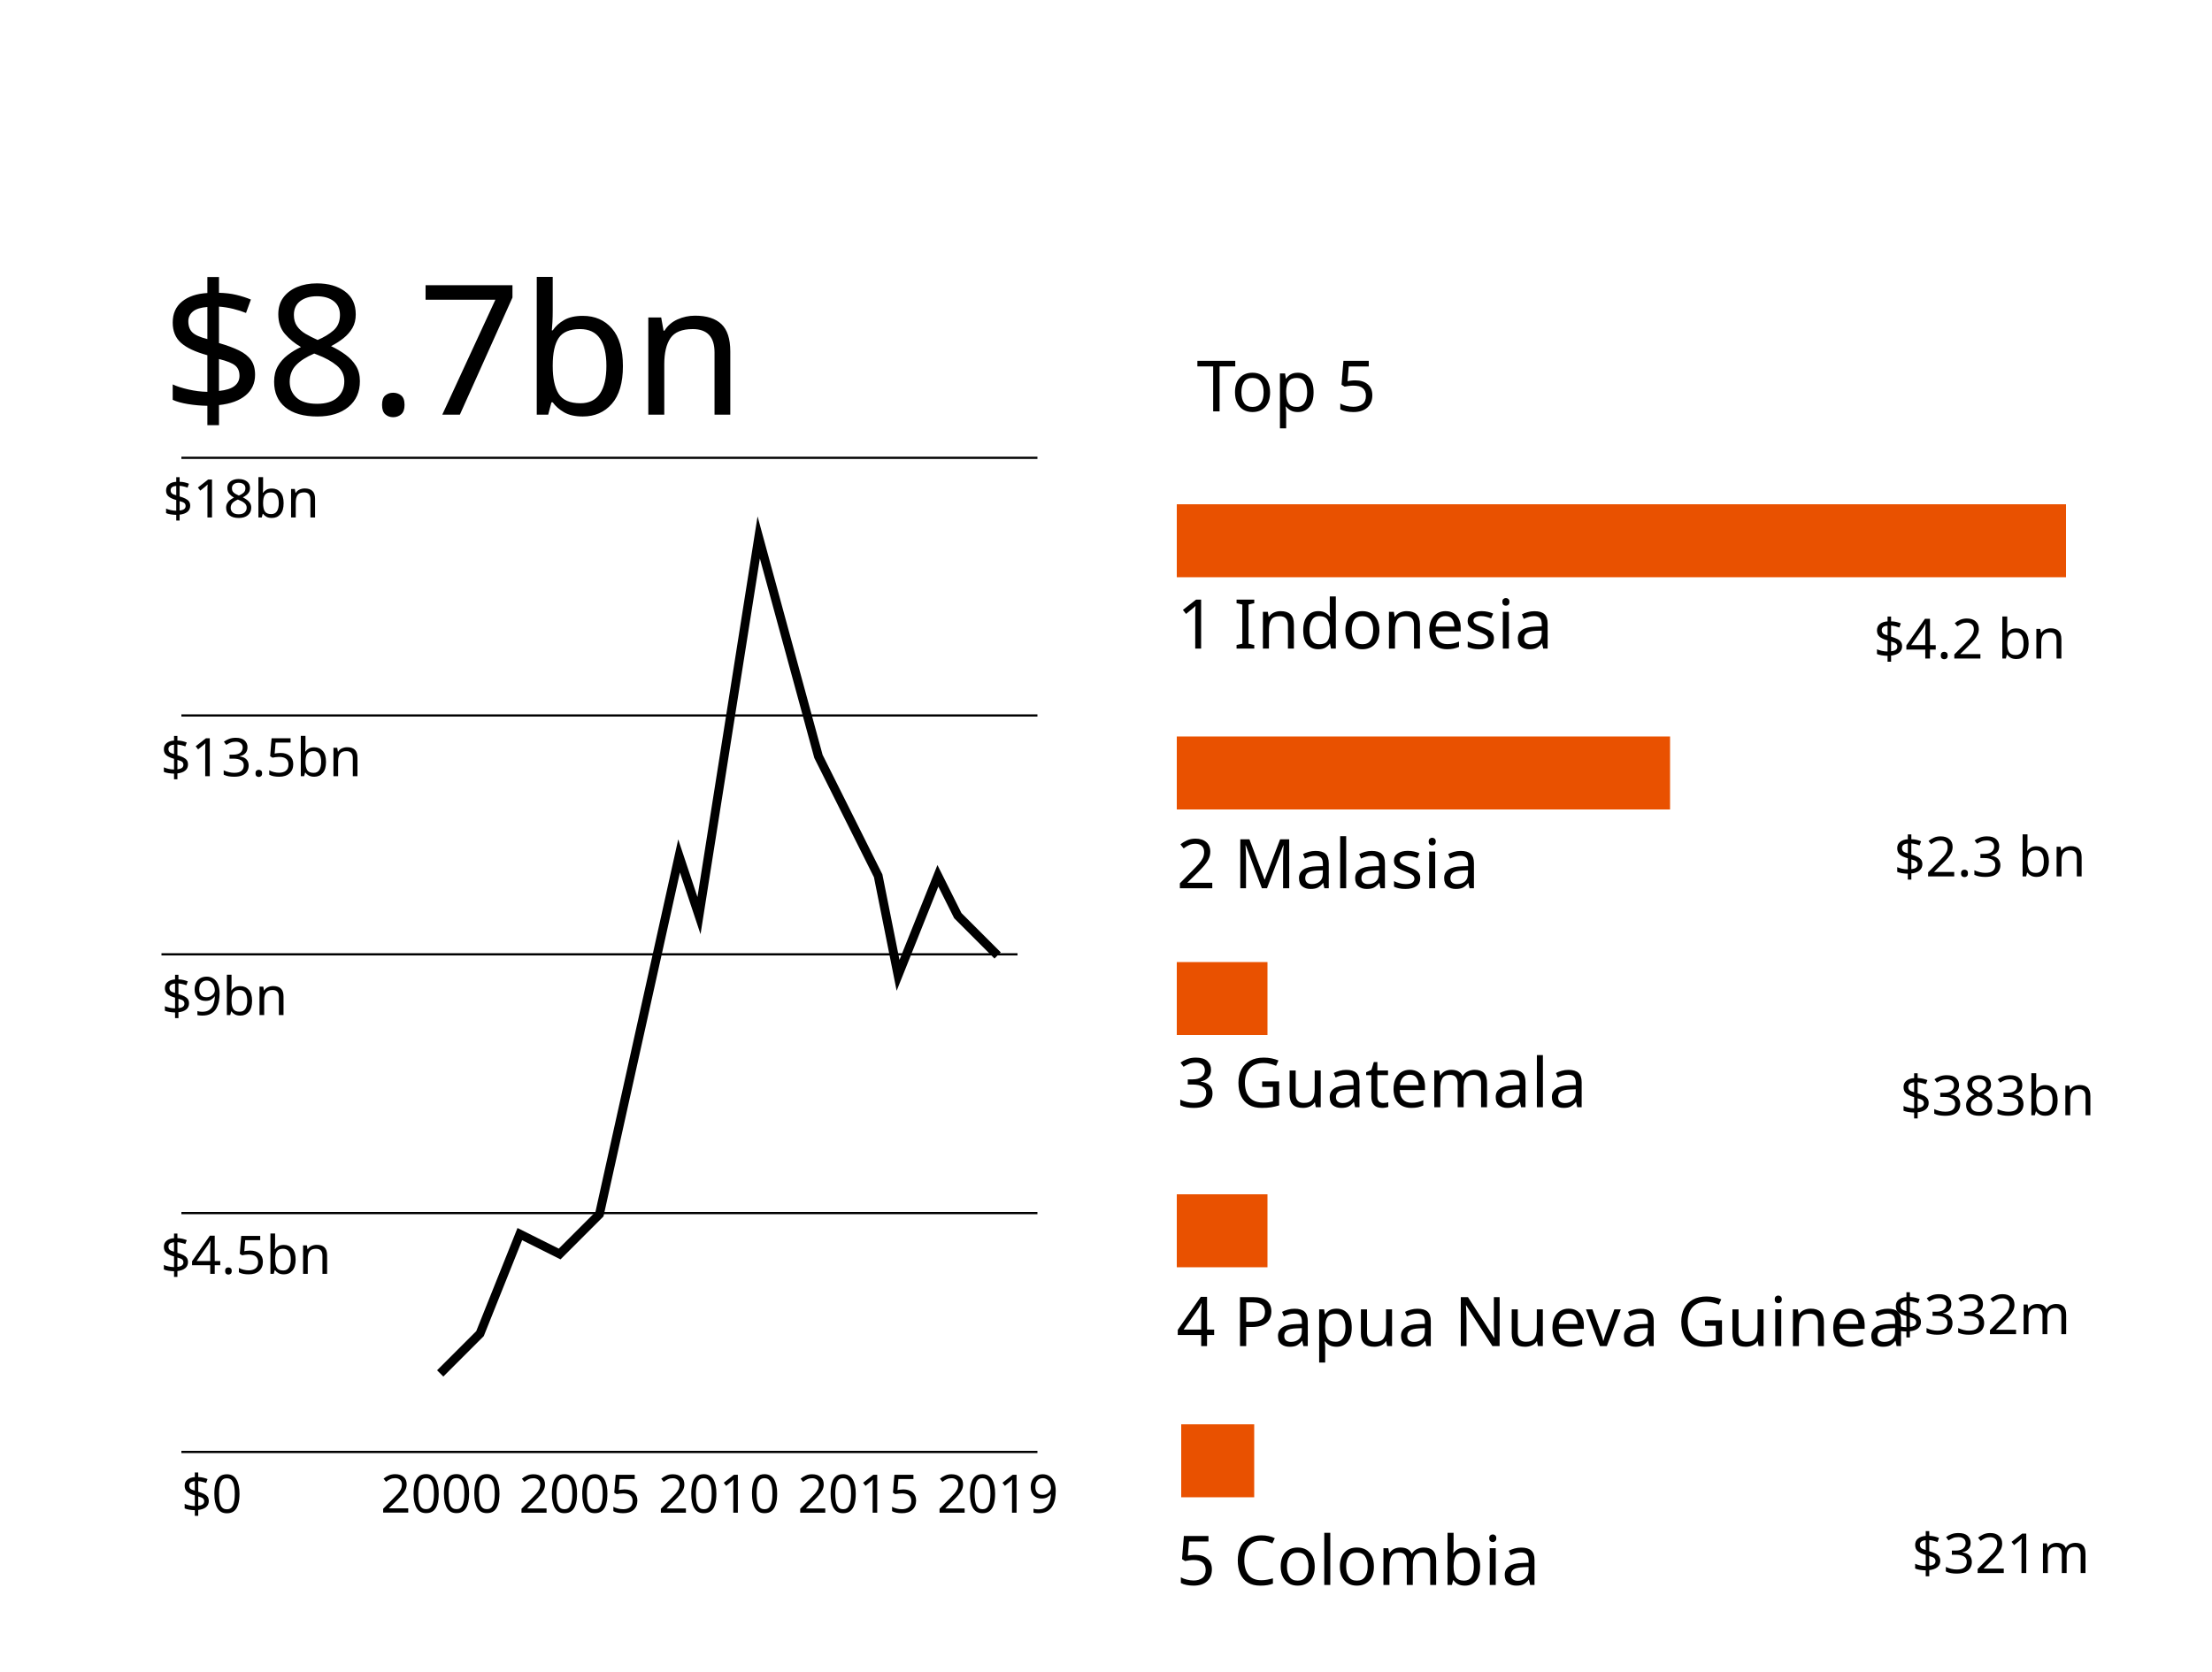
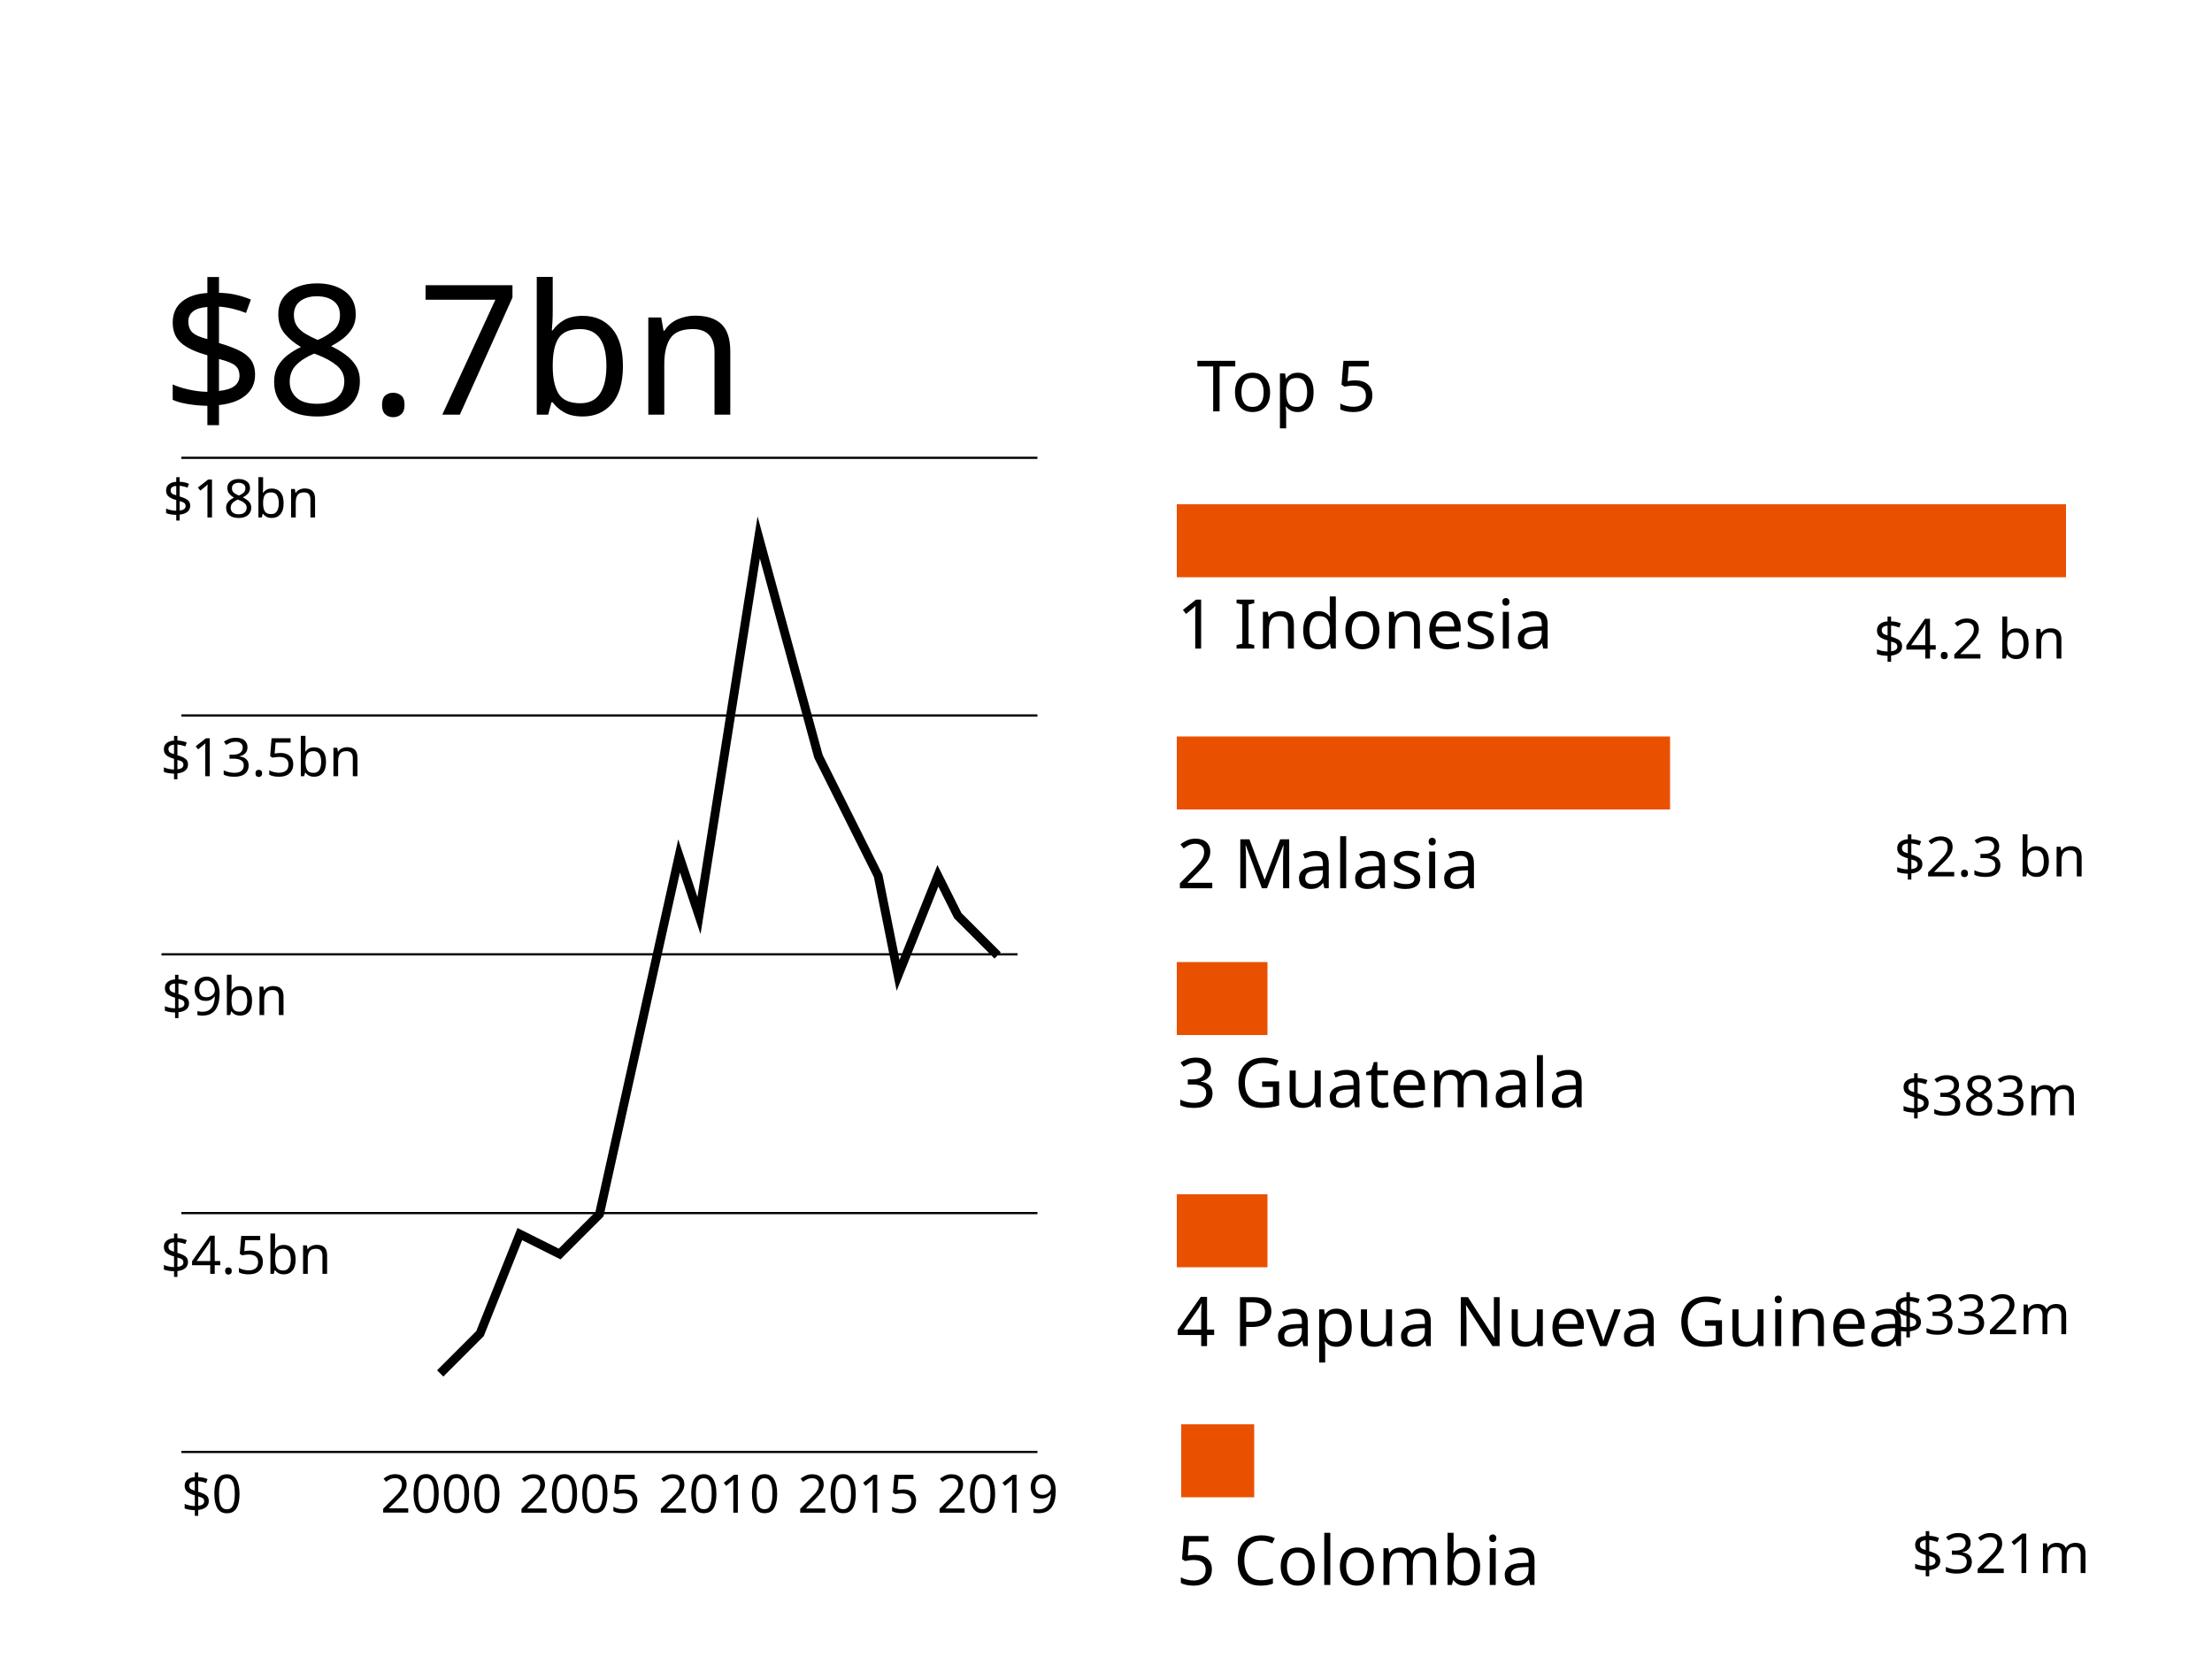
<svg xmlns="http://www.w3.org/2000/svg" version="1.1" id="Capa_2" x="0px" y="0px" viewBox="0 0 1000 756" style="enable-background:new 0 0 1000 756;" xml:space="preserve">
  <style type="text/css">
	.st0{fill:#E95100;}
	.st1{fill:none;}
	.st2{font-family:'Roboto-Medium';}
	.st3{font-size:31px;}
	.st4{font-family:'Roboto-Bold';}
	.st5{font-size:82px;}
	.st6{fill:none;stroke:#000000;stroke-miterlimit:10;}
	.st7{font-family:'Roboto-Regular';}
	.st8{font-size:25px;}
	.st9{font-size:32px;}
	.st10{font-size:24px;}
	.st11{fill:none;stroke:#000000;stroke-width:4;stroke-miterlimit:10;}
</style>
  <rect x="532" y="228" class="st0" width="402" height="33" />
  <rect x="532" y="333" class="st0" width="223" height="33" />
  <rect x="532" y="435" class="st0" width="41" height="33" />
  <rect x="532" y="540" class="st0" width="41" height="33" />
  <rect x="534" y="644" class="st0" width="33" height="33" />
  <rect x="532" y="270" class="st1" width="171" height="36" />
  <text transform="matrix(1 0 0 1 532 293.25)" class="st2 st3">1 Indonesia</text>
  <rect x="531.9" y="378.4" class="st1" width="171" height="36" />
  <text transform="matrix(1 0 0 1 531.9198 401.6376)" class="st2 st3">2 Malasia</text>
  <rect x="532.2" y="477.4" class="st1" width="215.8" height="36" />
  <text transform="matrix(1 0 0 1 532.1927 500.6376)" class="st2 st3">3 Guatemala</text>
  <rect x="531.8" y="585.4" class="st1" width="324.2" height="36" />
  <text transform="matrix(1 0 0 1 531.7893 608.6378)" class="st2 st3">4 Papua Nueva Guinea</text>
  <rect x="531.9" y="693.4" class="st1" width="324.2" height="36" />
  <text transform="matrix(1 0 0 1 531.8956 716.6375)" class="st2 st3">5 Colombia</text>
  <rect x="73" y="126" class="st1" width="297" height="99" />
  <text transform="matrix(1 0 0 1 73 187.5)" class="st4 st5">$8.7bn</text>
  <line class="st6" x1="82" y1="207" x2="469" y2="207" />
  <line class="st6" x1="82" y1="323.5" x2="469" y2="323.5" />
  <line class="st6" x1="82" y1="548.5" x2="469" y2="548.5" />
  <line class="st6" x1="82" y1="656.5" x2="469" y2="656.5" />
  <rect x="847" y="279" class="st1" width="90" height="27" />
  <text transform="matrix(1 0 0 1 847 297.75)" class="st7 st8">$4.2 bn</text>
  <rect x="541" y="162" class="st1" width="108" height="36" />
  <text transform="matrix(1 0 0 1 541 186)" class="st7 st9">Top 5</text>
  <rect x="856.2" y="377.5" class="st1" width="90" height="27" />
  <text transform="matrix(1 0 0 1 856.1556 396.2577)" class="st7 st8">$2.3 bn</text>
  <rect x="859" y="485.5" class="st1" width="90" height="27" />
-   <text transform="matrix(1 0 0 1 859.0109 504.2576)" class="st7 st8">$383bn</text>
+   <text transform="matrix(1 0 0 1 859.0109 504.2576)" class="st7 st8">$383m</text>
  <rect x="855.5" y="584.5" class="st1" width="90" height="27" />
  <text transform="matrix(1 0 0 1 855.5209 603.2578)" class="st7 st8">$332m</text>
  <rect x="864.3" y="692.5" class="st1" width="90" height="27" />
  <text transform="matrix(1 0 0 1 864.2557 711.2579)" class="st7 st8">$321m</text>
  <rect x="82" y="666" class="st1" width="54" height="54" />
  <text transform="matrix(1 0 0 1 82 684)" class="st7 st10">$0</text>
  <rect x="172.1" y="665.9" class="st1" width="80.9" height="27.1" />
  <text transform="matrix(1 0 0 1 172.0663 683.9283)" class="st7 st10">2000</text>
  <rect x="234.6" y="666" class="st1" width="80.9" height="27.1" />
  <text transform="matrix(1 0 0 1 234.5993 683.9651)" class="st7 st10">2005</text>
  <rect x="297.6" y="666" class="st1" width="80.9" height="27.1" />
  <text transform="matrix(1 0 0 1 297.5995 683.9658)" class="st7 st10">2010</text>
  <rect x="360.6" y="666" class="st1" width="80.9" height="27.1" />
  <text transform="matrix(1 0 0 1 360.5994 683.9655)" class="st7 st10">2015</text>
  <rect x="423.6" y="666" class="st1" width="80.9" height="27.1" />
  <text transform="matrix(1 0 0 1 423.5994 683.9655)" class="st7 st10">2019</text>
  <rect x="529.8" y="888.1" class="st1" width="1.2" height="2.9" />
  <rect x="72.6" y="558" class="st1" width="80.9" height="27.1" />
  <text transform="matrix(1 0 0 1 72.5993 575.9651)" class="st7 st10">$4.5bn</text>
  <rect x="73.1" y="441" class="st1" width="80.9" height="27.1" />
  <text transform="matrix(1 0 0 1 73.063 458.9658)" class="st7 st10">$9bn</text>
  <rect x="72.6" y="333" class="st1" width="90.4" height="18" />
  <text transform="matrix(1 0 0 1 72.5994 350.9655)" class="st7 st10">$13.5bn</text>
  <line class="st6" x1="73" y1="431.5" x2="460" y2="431.5" />
  <rect x="73.6" y="216" class="st1" width="80.9" height="27.1" />
  <text transform="matrix(1 0 0 1 73.5993 233.9656)" class="st7 st10">$18bn</text>
  <polyline class="st11" points="199,621 217,603 235,558 253,567 271,549 307,387 316,414 343,243 370,342 397,396 406,441 424,396   433,414 451,432 " />
  <rect x="910" y="108" class="st1" width="2.1" height="3.3" />
+   <rect x="684" y="445.9" class="st1" width="3.6" height="4.1" />
</svg>
